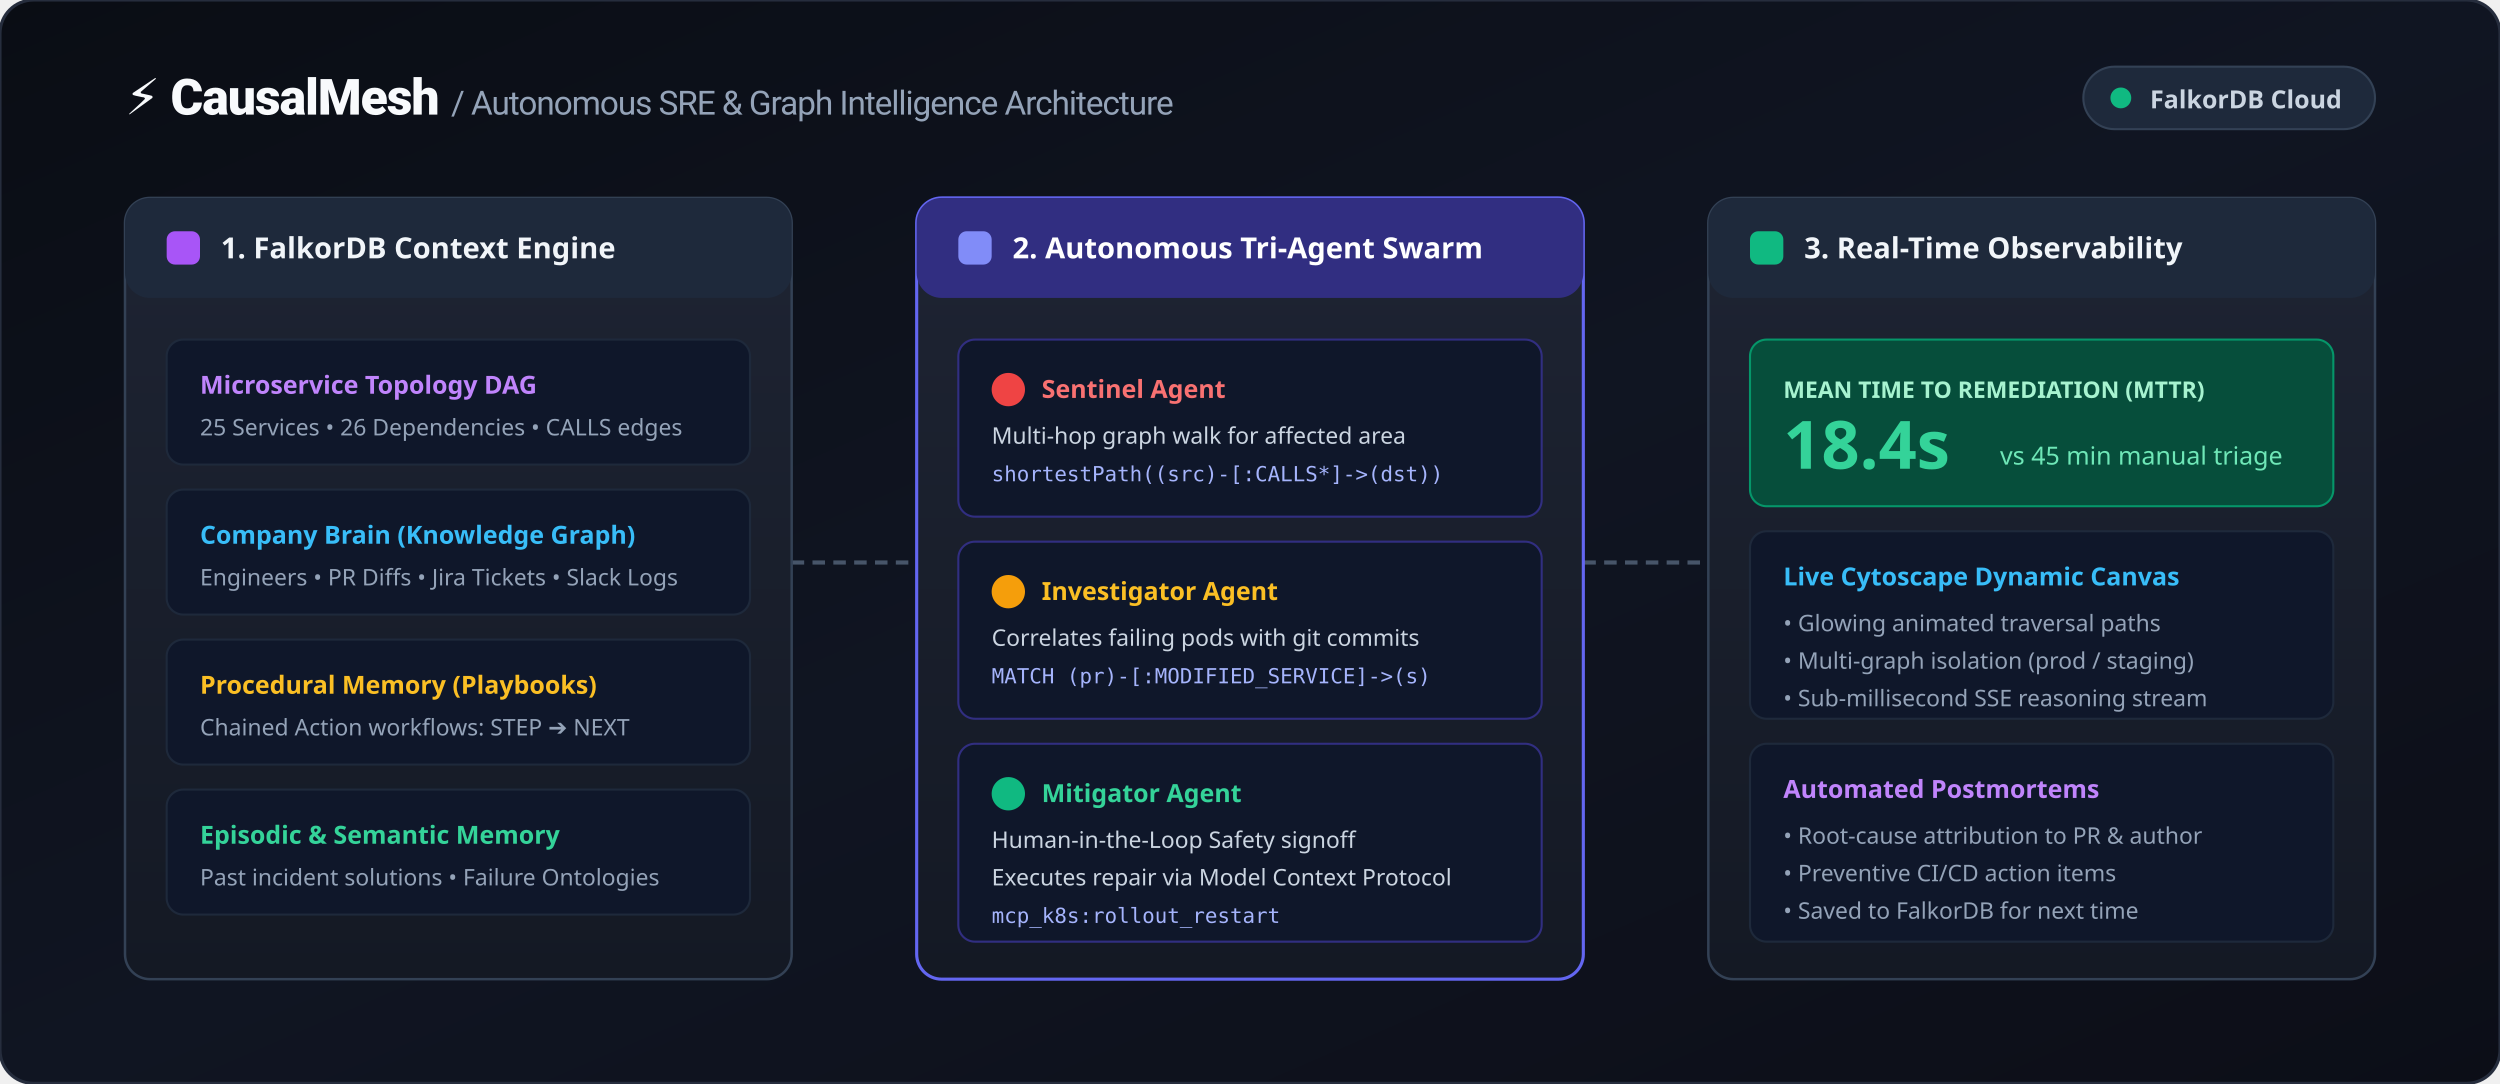
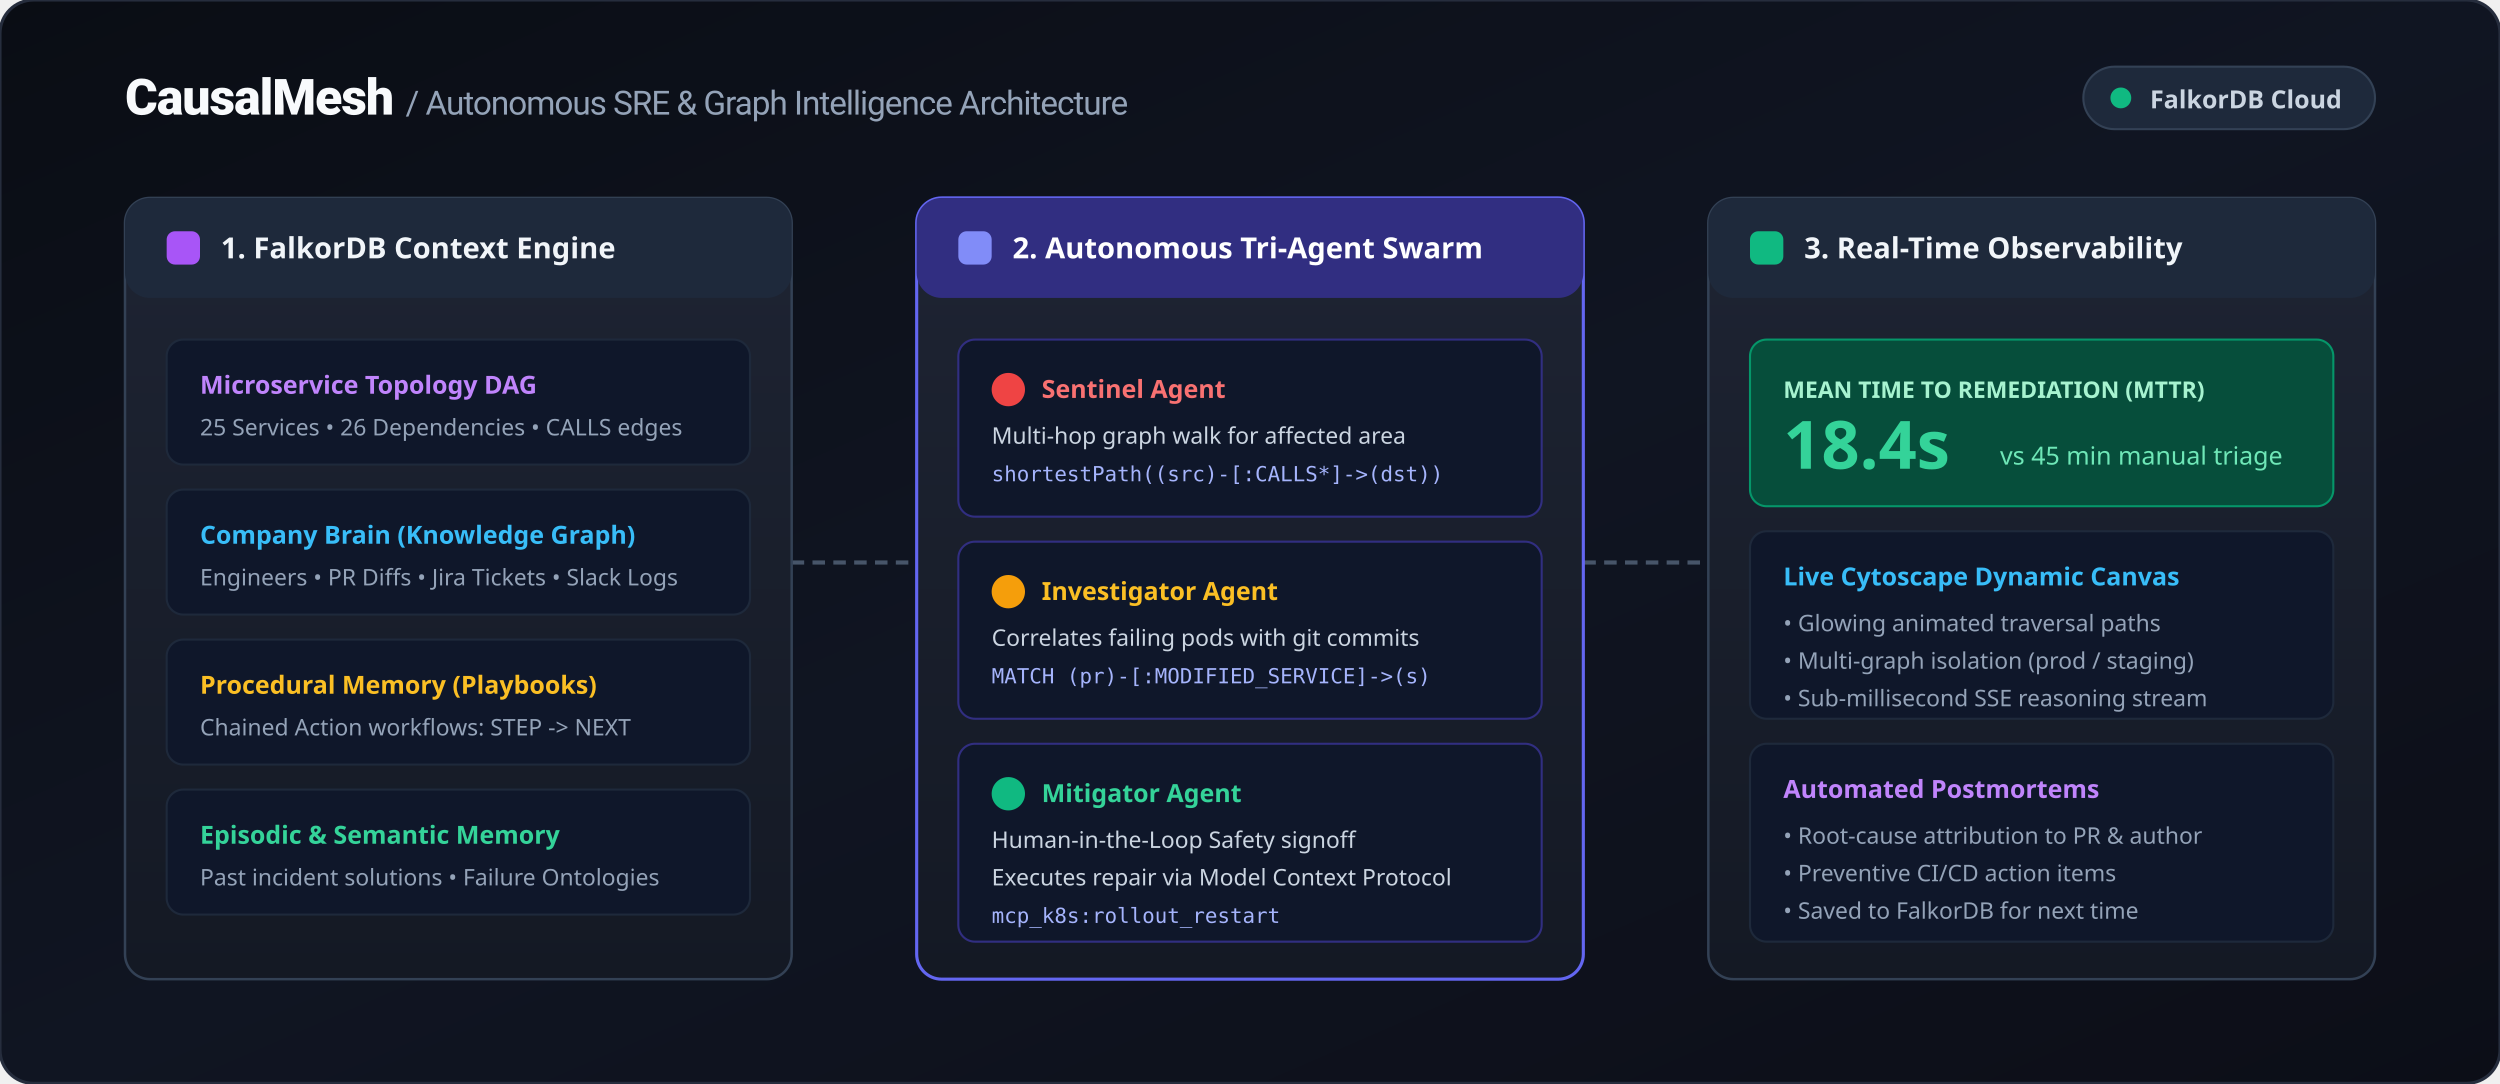
<svg xmlns="http://www.w3.org/2000/svg" viewBox="0 0 1200 520" width="100%" height="100%">
  <defs>
    <linearGradient id="bg" x1="0%" y1="0%" x2="100%" y2="100%">
      <stop offset="0%" stop-color="#0a0d14" />
      <stop offset="50%" stop-color="#101522" />
      <stop offset="100%" stop-color="#0c0e17" />
    </linearGradient>
    <linearGradient id="purpleGrad" x1="0%" y1="0%" x2="100%" y2="100%">
      <stop offset="0%" stop-color="#8b5cf6" />
      <stop offset="100%" stop-color="#6d28d9" />
    </linearGradient>
    <linearGradient id="blueGrad" x1="0%" y1="0%" x2="100%" y2="100%">
      <stop offset="0%" stop-color="#38bdf8" />
      <stop offset="100%" stop-color="#0284c7" />
    </linearGradient>
    <linearGradient id="emeraldGrad" x1="0%" y1="0%" x2="100%" y2="100%">
      <stop offset="0%" stop-color="#34d399" />
      <stop offset="100%" stop-color="#059669" />
    </linearGradient>
    <linearGradient id="cardGrad" x1="0%" y1="0%" x2="0%" y2="100%">
      <stop offset="0%" stop-color="#1e2433" />
      <stop offset="100%" stop-color="#141924" />
    </linearGradient>
    <filter id="glow" x="-20%" y="-20%" width="140%" height="140%">
      <feGaussianBlur stdDeviation="8" result="blur" />
      <feComposite in="SourceGraphic" in2="blur" operator="over" />
    </filter>
  </defs>
  <rect width="1200" height="520" rx="16" fill="url(#bg)" stroke="#262d3d" stroke-width="1.5" />
  <text x="60" y="55" font-family="-apple-system, BlinkMacSystemFont, 'Segoe UI', Roboto, sans-serif" font-size="24" font-weight="800" fill="#f8fafc" letter-spacing="-0.5">
-     ⚡ CausalMesh <tspan fill="#94a3b8" font-size="16" font-weight="400">/ Autonomous SRE &amp; Graph Intelligence Architecture</tspan>
+     CausalMesh <tspan fill="#94a3b8" font-size="16" font-weight="400">/ Autonomous SRE &amp; Graph Intelligence Architecture</tspan>
  </text>
  <rect x="1000" y="32" width="140" height="30" rx="15" fill="#1e293b" stroke="#334155" stroke-width="1" />
  <circle cx="1018" cy="47" r="5" fill="#10b981" />
  <text x="1032" y="52" font-family="sans-serif" font-size="12" font-weight="600" fill="#cbd5e1">FalkorDB Cloud</text>
  <path d="M 380 270 L 440 270" stroke="#475569" stroke-width="2" stroke-dasharray="6,4" marker-end="url(#arrow)" />
  <path d="M 760 270 L 820 270" stroke="#475569" stroke-width="2" stroke-dasharray="6,4" />
  <g transform="translate(60, 95)">
    <rect width="320" height="375" rx="12" fill="url(#cardGrad)" stroke="#334155" stroke-width="1.2" />
    <rect x="0" y="0" width="320" height="48" rx="12" fill="#1e293b" />
    <rect x="20" y="16" width="16" height="16" rx="4" fill="#a855f7" />
    <text x="46" y="29" font-family="sans-serif" font-size="14" font-weight="700" fill="#f1f5f9">1. FalkorDB Context Engine</text>
    <g transform="translate(20, 68)">
      <rect width="280" height="60" rx="8" fill="#0f172a" stroke="#1e293b" />
      <text x="16" y="26" font-family="sans-serif" font-size="12" font-weight="700" fill="#c084fc">Microservice Topology DAG</text>
      <text x="16" y="46" font-family="sans-serif" font-size="11" fill="#94a3b8">25 Services • 26 Dependencies • CALLS edges</text>
    </g>
    <g transform="translate(20, 140)">
      <rect width="280" height="60" rx="8" fill="#0f172a" stroke="#1e293b" />
      <text x="16" y="26" font-family="sans-serif" font-size="12" font-weight="700" fill="#38bdf8">Company Brain (Knowledge Graph)</text>
      <text x="16" y="46" font-family="sans-serif" font-size="11" fill="#94a3b8">Engineers • PR Diffs • Jira Tickets • Slack Logs</text>
    </g>
    <g transform="translate(20, 212)">
      <rect width="280" height="60" rx="8" fill="#0f172a" stroke="#1e293b" />
      <text x="16" y="26" font-family="sans-serif" font-size="12" font-weight="700" fill="#fbbf24">Procedural Memory (Playbooks)</text>
-       <text x="16" y="46" font-family="sans-serif" font-size="11" fill="#94a3b8">Chained Action workflows: STEP ➔ NEXT</text>
+       <text x="16" y="46" font-family="sans-serif" font-size="11" fill="#94a3b8">Chained Action workflows: STEP -&gt; NEXT</text>
    </g>
    <g transform="translate(20, 284)">
      <rect width="280" height="60" rx="8" fill="#0f172a" stroke="#1e293b" />
      <text x="16" y="26" font-family="sans-serif" font-size="12" font-weight="700" fill="#34d399">Episodic &amp; Semantic Memory</text>
      <text x="16" y="46" font-family="sans-serif" font-size="11" fill="#94a3b8">Past incident solutions • Failure Ontologies</text>
    </g>
  </g>
  <g transform="translate(440, 95)">
    <rect width="320" height="375" rx="12" fill="url(#cardGrad)" stroke="#6366f1" stroke-width="1.5" />
    <rect x="0" y="0" width="320" height="48" rx="12" fill="#312e81" />
    <rect x="20" y="16" width="16" height="16" rx="4" fill="#818cf8" />
    <text x="46" y="29" font-family="sans-serif" font-size="14" font-weight="700" fill="#ffffff">2. Autonomous Tri-Agent Swarm</text>
    <g transform="translate(20, 68)">
      <rect width="280" height="85" rx="8" fill="#0f172a" stroke="#312e81" />
      <circle cx="24" cy="24" r="8" fill="#ef4444" />
      <text x="40" y="28" font-family="sans-serif" font-size="12" font-weight="700" fill="#f87171">Sentinel Agent</text>
      <text x="16" y="50" font-family="sans-serif" font-size="11" fill="#cbd5e1">Multi-hop graph walk for affected area</text>
      <text x="16" y="68" font-family="monospace" font-size="10" fill="#a5b4fc">shortestPath((src)-[:CALLS*]-&gt;(dst))</text>
    </g>
    <g transform="translate(20, 165)">
      <rect width="280" height="85" rx="8" fill="#0f172a" stroke="#312e81" />
      <circle cx="24" cy="24" r="8" fill="#f59e0b" />
      <text x="40" y="28" font-family="sans-serif" font-size="12" font-weight="700" fill="#fbbf24">Investigator Agent</text>
      <text x="16" y="50" font-family="sans-serif" font-size="11" fill="#cbd5e1">Correlates failing pods with git commits</text>
      <text x="16" y="68" font-family="monospace" font-size="10" fill="#a5b4fc">MATCH (pr)-[:MODIFIED_SERVICE]-&gt;(s)</text>
    </g>
    <g transform="translate(20, 262)">
      <rect width="280" height="95" rx="8" fill="#0f172a" stroke="#312e81" />
      <circle cx="24" cy="24" r="8" fill="#10b981" />
      <text x="40" y="28" font-family="sans-serif" font-size="12" font-weight="700" fill="#34d399">Mitigator Agent</text>
      <text x="16" y="50" font-family="sans-serif" font-size="11" fill="#cbd5e1">Human-in-the-Loop Safety signoff</text>
      <text x="16" y="68" font-family="sans-serif" font-size="11" fill="#cbd5e1">Executes repair via Model Context Protocol</text>
      <text x="16" y="86" font-family="monospace" font-size="10" fill="#a5b4fc">mcp_k8s:rollout_restart</text>
    </g>
  </g>
  <g transform="translate(820, 95)">
    <rect width="320" height="375" rx="12" fill="url(#cardGrad)" stroke="#334155" stroke-width="1.2" />
    <rect x="0" y="0" width="320" height="48" rx="12" fill="#1e293b" />
    <rect x="20" y="16" width="16" height="16" rx="4" fill="#10b981" />
    <text x="46" y="29" font-family="sans-serif" font-size="14" font-weight="700" fill="#f1f5f9">3. Real-Time Observability</text>
    <g transform="translate(20, 68)">
      <rect width="280" height="80" rx="8" fill="#064e3b" stroke="#059669" />
      <text x="16" y="28" font-family="sans-serif" font-size="11" font-weight="600" fill="#a7f3d0">MEAN TIME TO REMEDIATION (MTTR)</text>
      <text x="16" y="62" font-family="sans-serif" font-size="32" font-weight="900" fill="#34d399">18.4s</text>
      <text x="120" y="60" font-family="sans-serif" font-size="12" fill="#6ee7b7">vs 45 min manual triage</text>
    </g>
    <g transform="translate(20, 160)">
      <rect width="280" height="90" rx="8" fill="#0f172a" stroke="#1e293b" />
      <text x="16" y="26" font-family="sans-serif" font-size="12" font-weight="700" fill="#38bdf8">Live Cytoscape Dynamic Canvas</text>
      <text x="16" y="48" font-family="sans-serif" font-size="11" fill="#94a3b8">• Glowing animated traversal paths</text>
      <text x="16" y="66" font-family="sans-serif" font-size="11" fill="#94a3b8">• Multi-graph isolation (prod / staging)</text>
      <text x="16" y="84" font-family="sans-serif" font-size="11" fill="#94a3b8">• Sub-millisecond SSE reasoning stream</text>
    </g>
    <g transform="translate(20, 262)">
      <rect width="280" height="95" rx="8" fill="#0f172a" stroke="#1e293b" />
      <text x="16" y="26" font-family="sans-serif" font-size="12" font-weight="700" fill="#c084fc">Automated Postmortems</text>
      <text x="16" y="48" font-family="sans-serif" font-size="11" fill="#94a3b8">• Root-cause attribution to PR &amp; author</text>
      <text x="16" y="66" font-family="sans-serif" font-size="11" fill="#94a3b8">• Preventive CI/CD action items</text>
      <text x="16" y="84" font-family="sans-serif" font-size="11" fill="#94a3b8">• Saved to FalkorDB for next time</text>
    </g>
  </g>
</svg>
